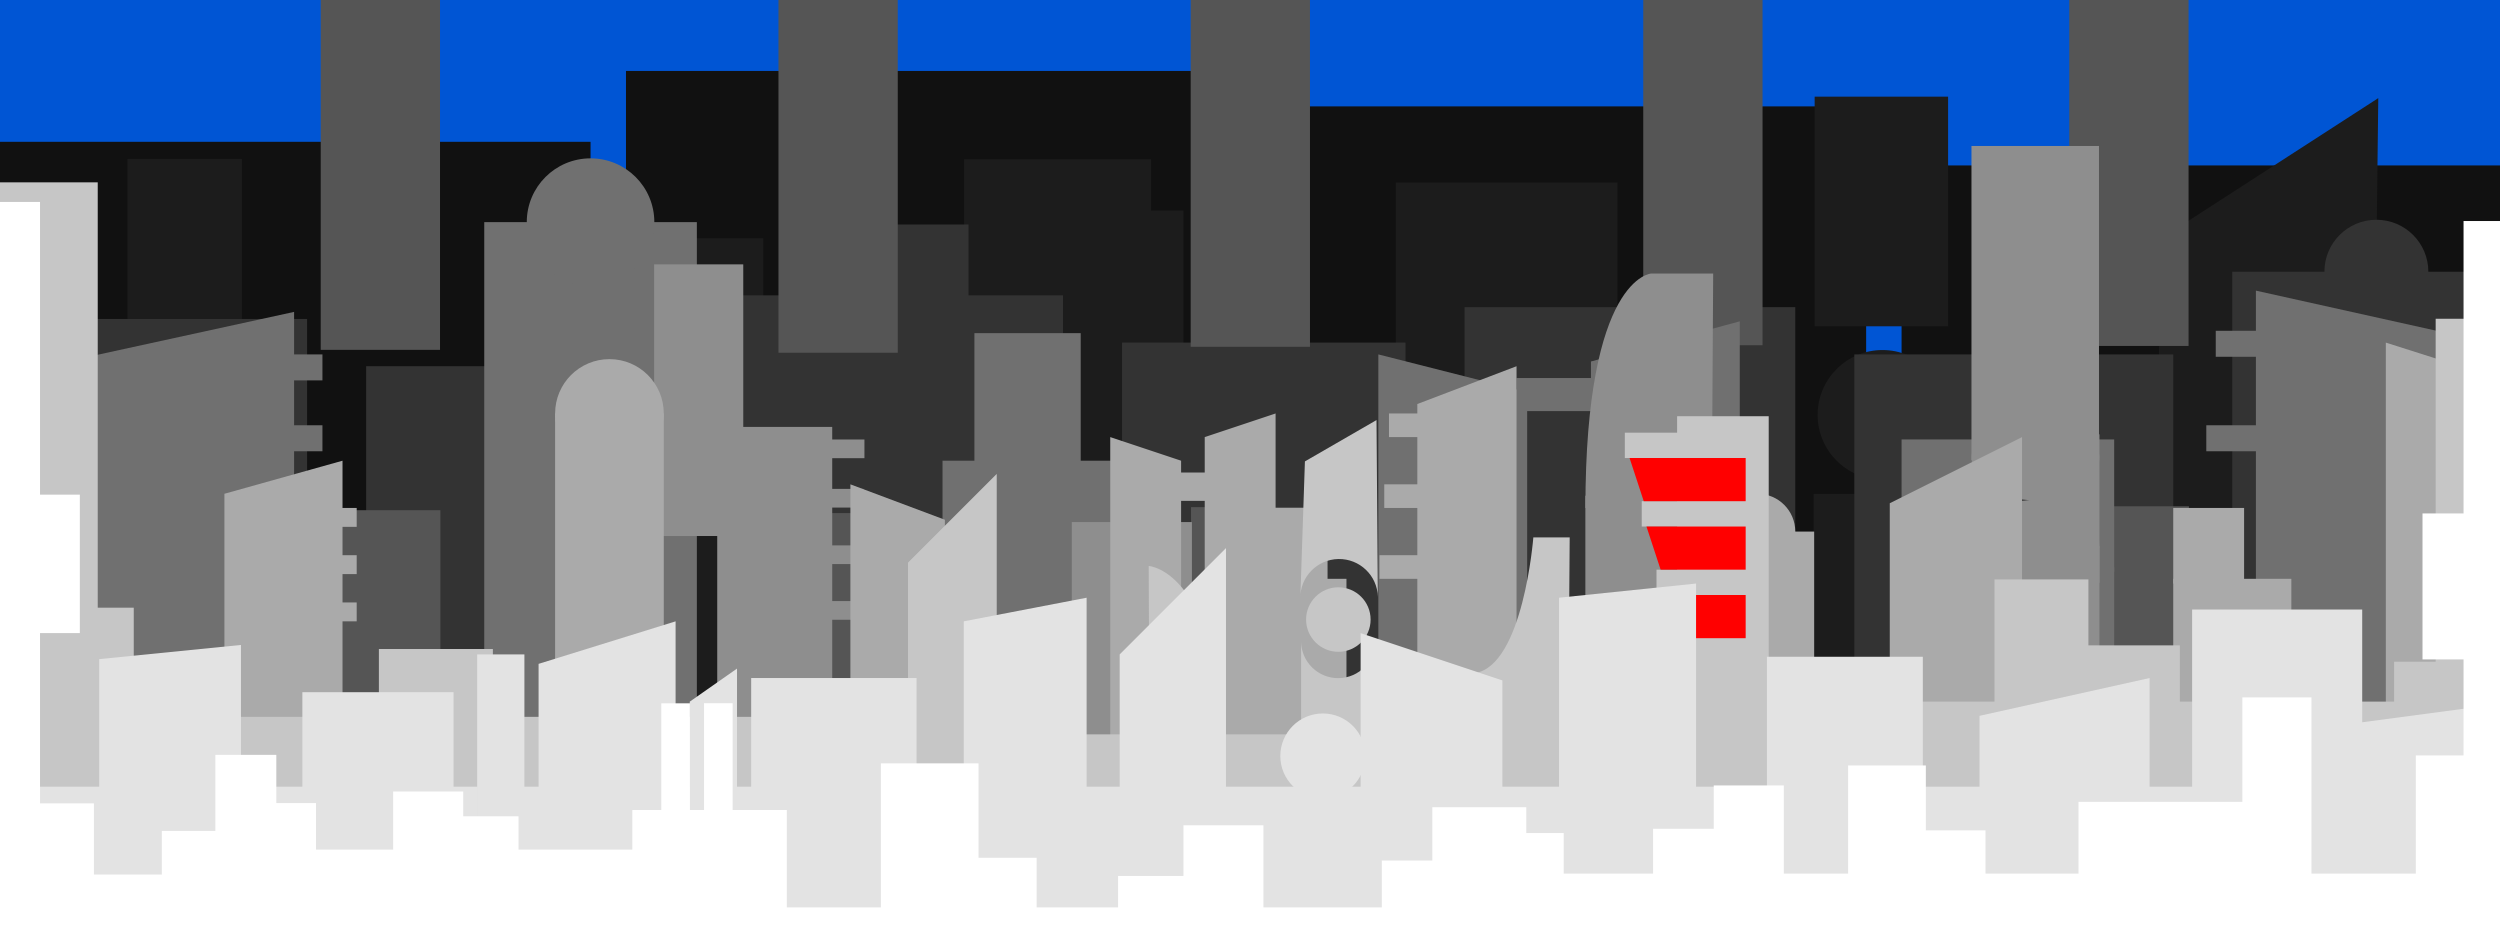
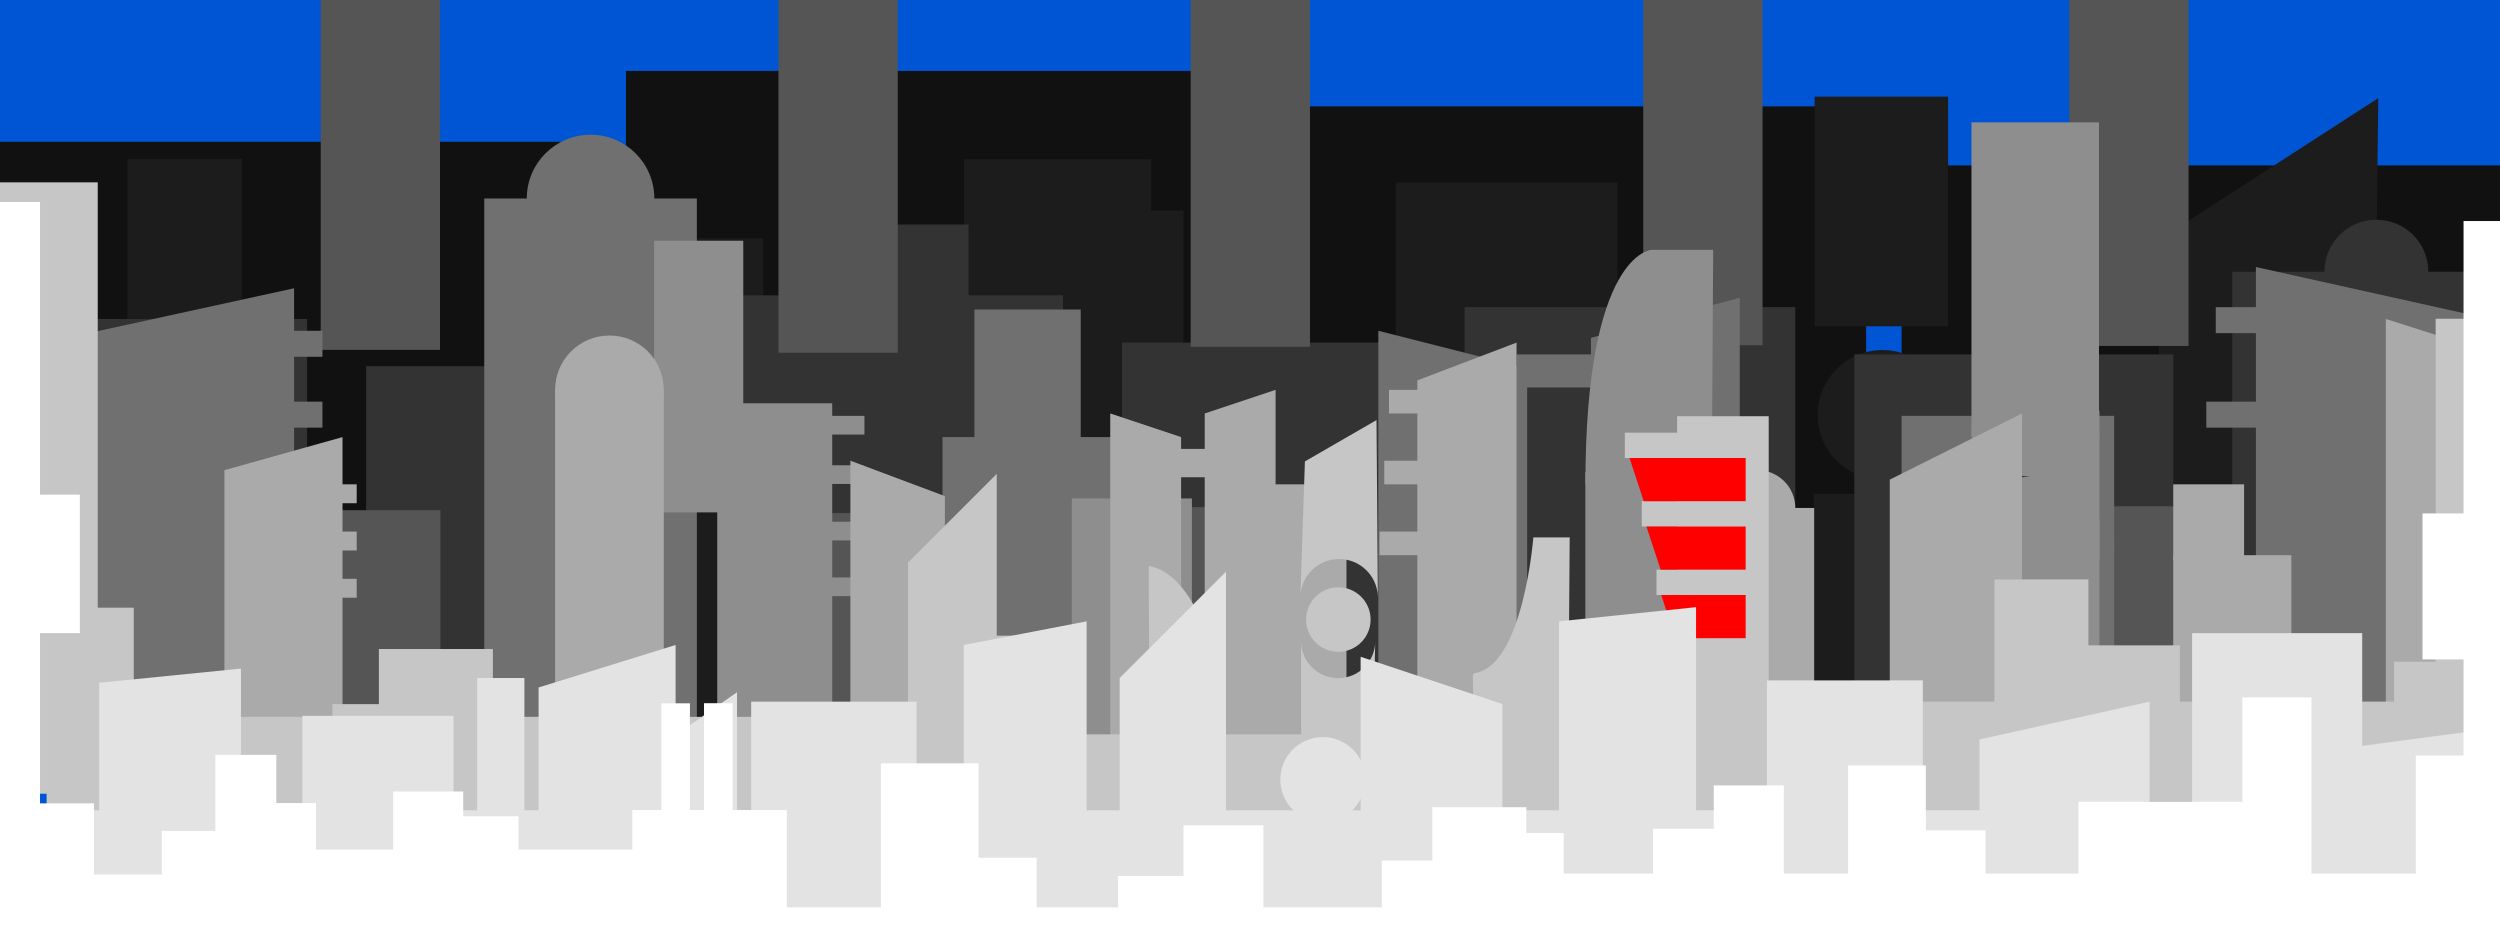
<svg xmlns="http://www.w3.org/2000/svg" width="4000" height="1516" viewBox="0 0 1058.333 401.042" version="1.1" id="svg1">
  <defs id="defs1">
    </defs>
  <g id="layer11">
    <rect style="fill:#0055d4;stroke-width:0.236" id="rect20" width="1111.119" height="433.919" x="-21.998" y="-32.877" />
  </g>
  <g id="layer10" style="display:inline" transform="translate(-40,20)">
    <rect id="rect10-01" x="40" y="40" width="250" height="260" style="fill:#111111;stroke-width:0.265" />
    <rect id="rect10-02" x="305" y="10" width="255" height="290" style="fill:#111111;stroke-width:0.265" />
    <rect id="rect10-03" x="575" y="25" width="255" height="275" style="fill:#111111;stroke-width:0.265" />
    <rect id="rect10-04" x="845" y="50" width="263" height="250" style="fill:#111111;stroke-width:0.265" />
  </g>
  <g id="layer10-lights" transform="translate(-40,20)" />
  <g id="layer9" style="display:inline" transform="translate(0,30)">
    <rect style="fill:#1C1C1C;stroke-width:0.265" id="rect3" width="70.46" height="232.446" x="252.658" y="70.832" />
    <rect style="fill:#1C1C1C;stroke-width:0.265" id="rect4" width="44.31" height="185.957" x="217.065" y="120.227" />
    <rect style="fill:#1C1C1C;stroke-width:0.265" id="rect5" width="79.177" height="250.606" x="408.106" y="37.418" />
    <rect style="fill:#1C1C1C;stroke-width:0.265" id="rect6" width="49.376" height="59.251" x="451.587" y="59.09" />
    <rect style="fill:#1C1C1C;stroke-width:0.265" id="rect7" width="60.074" height="66.657" x="389.868" y="152.08" />
    <rect style="fill:#1C1C1C;stroke-width:0.141" id="rect5-4" width="48.457" height="115.982" x="53.947" y="37.268" />
    <rect style="fill:#1C1C1C;stroke-width:0.15" id="rect5-4-5" width="54.782" height="115.982" x="68.31" y="114.629" />
    <rect style="fill:#1C1C1C;stroke-width:0.16" id="rect5-4-7" width="62.914" height="115.982" x="47.541" y="197.578" />
    <rect style="fill:#1C1C1C;stroke-width:0.248" id="rect8" width="17.986" height="121.987" x="662.534" y="157.81" />
    <rect style="fill:#1C1C1C;stroke-width:0.265" id="rect9" width="48.965" height="168.286" x="590.882" y="119.122" ry="0" />
    <rect style="fill:#1C1C1C;stroke-width:0.265" id="rect10" width="93.868" height="119.238" x="590.88" y="47.241" />
    <rect style="fill:#1C1C1C;stroke-width:0.249" id="rect16" width="56.494" height="97.209" x="768.201" y="10.888" />
    <rect style="fill:#1C1C1C;stroke-width:0.286" id="rect16-4" width="56.494" height="127.928" x="767.775" y="179.054" />
    <circle style="fill:#1C1C1C;stroke-width:0.265" id="path16" cx="796.915" cy="145.595" r="27.447" />
    <rect style="fill:#1C1C1C;stroke-width:0.303" id="rect17" width="68.221" height="114.891" x="936.208" y="184.755" />
    <rect style="fill:#1C1C1C;stroke-width:0.265" id="rect18" width="40.795" height="37.703" x="913.358" y="182.947" ry="0" />
    <path style="fill:#1C1C1C;stroke-width:0.27" d="m 912.926,198.115 91.641,2.228 2.235,-188.845 -92.2,59.606 z" id="path18" />
  </g>
  <g id="layer9-lights" transform="translate(0,30)" />
  <g id="layer8" style="display:inline" transform="translate(0,40)">
    <rect id="rect8-w1" x="-10" y="95" width="140" height="195" style="fill:#333333;stroke-width:0.265" />
    <rect id="rect8-w2" x="155" y="115" width="130" height="175" style="fill:#333333;stroke-width:0.265" />
    <rect id="rect8-w3" x="310" y="85" width="140" height="205" style="fill:#333333;stroke-width:0.265" />
    <rect id="rect8-w4" x="475" y="105" width="120" height="185" style="fill:#333333;stroke-width:0.265" />
    <rect id="rect8-w5" x="620" y="90" width="140" height="200" style="fill:#333333;stroke-width:0.265" />
    <rect id="rect8-w6" x="785" y="110" width="135" height="180" style="fill:#333333;stroke-width:0.265" />
    <rect id="rect8-w7" x="945" y="75" width="123" height="215" style="fill:#333333;stroke-width:0.265" />
    <rect id="rect8-t1" x="370" y="55" width="40" height="40" style="fill:#333333;stroke-width:0.265" />
    <circle id="circle8-dome" cx="1006" cy="75" r="22" style="fill:#333333;stroke-width:0.265" />
  </g>
  <g id="layer8-lights" transform="translate(0,40)" />
  <g id="layer7" style="display:inline" transform="translate(0,50)">
    <rect style="fill:#555555;stroke-width:0.224" id="rect19" width="50.499" height="144.676" x="135.927" y="165.956" />
    <rect style="fill:#555555;stroke-width:0.224" id="rect19-4" width="50.499" height="149.071" x="135.773" y="-51" />
    <rect style="fill:#555555;stroke-width:0.224" id="rect19-0" width="50.499" height="144.676" x="504.206" y="164.656" />
    <rect style="fill:#555555;stroke-width:0.224" id="rect19-4-7" width="50.499" height="147.771" x="504.053" y="-51" />
    <rect style="display:inline;fill:#555555;stroke-width:0.224" id="rect19-0-5" width="50.499" height="144.676" x="329.704" y="167.166" />
    <rect style="display:inline;fill:#555555;stroke-width:0.224" id="rect19-4-7-8" width="50.499" height="150.281" x="329.551" y="-51" />
    <rect style="display:inline;fill:#555555;stroke-width:0.224" id="rect19-0-5-4" width="50.499" height="144.676" x="695.795" y="163.995" />
    <rect style="display:inline;fill:#555555;stroke-width:0.224" id="rect19-4-7-8-1" width="50.499" height="147.11" x="695.642" y="-51" />
    <rect style="fill:#555555;stroke-width:0.224" id="rect19-0-3" width="50.499" height="144.676" x="876.145" y="164.301" />
    <rect style="fill:#555555;stroke-width:0.224" id="rect19-4-7-0" width="50.499" height="147.416" x="875.992" y="-51" />
  </g>
  <g id="layer7-lights" transform="translate(0,50)" />
-   <g id="layer6" style="display:inline" transform="translate(0,60)">
+   <g id="layer6" style="display:inline" transform="translate(0,50)">
    <path id="path6-01" d="M25.5,270 L25.5,93.6 L124.5,72 L124.5,270 Z" style="fill:#707070;stroke-width:0.265" />
    <rect id="rect6-01-t1" x="118.5" y="90" width="18" height="11" style="fill:#707070;stroke-width:0.265" />
    <rect id="rect6-01-t2" x="118.5" y="120" width="18" height="11" style="fill:#707070;stroke-width:0.265" />
    <rect id="rect6-02" x="205" y="34" width="90" height="236" style="fill:#707070;stroke-width:0.265" />
    <circle id="circle6-02" cx="250" cy="34" r="27" style="fill:#707070;stroke-width:0.265" />
    <rect id="rect6-03-base" x="385.5" y="169" width="99" height="101" style="fill:#707070;stroke-width:0.265" />
    <rect id="rect6-03-mid" x="399" y="135" width="72" height="56" style="fill:#707070;stroke-width:0.265" />
    <rect id="rect6-03-top" x="412.5" y="81" width="45" height="56" style="fill:#707070;stroke-width:0.265" />
    <path id="path6-04a" d="M583.5,270 L583.5,90 L646.5,106 L646.5,270 Z" style="fill:#707070;stroke-width:0.265" />
    <path id="path6-04b" d="M673.5,270 L673.5,93 L736.5,76 L736.5,270 Z" style="fill:#707070;stroke-width:0.265" />
    <rect id="rect6-04-bridge" x="642" y="100" width="36" height="14" style="fill:#707070;stroke-width:0.265" />
    <rect id="rect6-05-base" x="805" y="180" width="90" height="90" style="fill:#707070;stroke-width:0.265" />
    <rect id="rect6-05-left" x="805" y="126" width="36" height="56" style="fill:#707070;stroke-width:0.265" />
    <rect id="rect6-05-right" x="859" y="126" width="36" height="56" style="fill:#707070;stroke-width:0.265" />
    <path id="path6-06" d="M955,270 L955,63 L1045,83 L1045,270 Z" style="fill:#707070;stroke-width:0.265" />
    <rect id="rect6-06-t1" x="938" y="80" width="23" height="11" style="fill:#707070;stroke-width:0.265" />
    <rect id="rect6-06-t2" x="934" y="120" width="27" height="11" style="fill:#707070;stroke-width:0.265" />
  </g>
-   <g id="layer6-lights" transform="translate(0,60)" />
-   <g id="layer5" style="display:inline" transform="translate(0,70)">
+   <g id="layer6-lights" transform="translate(0,50)" />
+   <g id="layer5" style="display:inline" transform="translate(0,60)">
    <rect style="fill:#8E8E8E;stroke-width:0.219" id="rect21" width="48.68" height="208.106" x="303.625" y="110.696" />
    <rect style="fill:#8E8E8E;stroke-width:0.265" id="rect22" width="18.255" height="7.91" x="347.691" y="116.02" />
    <rect style="fill:#8E8E8E;stroke-width:0.265" id="rect22-3" width="18.255" height="7.91" x="347.189" y="136.927" />
    <rect style="fill:#8E8E8E;stroke-width:0.265" id="rect22-3-4" width="18.255" height="7.91" x="347.032" y="160.846" />
    <rect style="fill:#8E8E8E;stroke-width:0.265" id="rect22-3-6" width="18.255" height="7.91" x="347.004" y="184.421" />
    <rect style="fill:#8E8E8E;stroke-width:0.246" id="rect23" width="37.738" height="114.995" x="276.908" y="41.88" />
    <rect style="fill:#8E8E8E;stroke-width:0.265" id="rect24" width="50.848" height="151.762" x="453.72" y="150.979" />
    <rect style="fill:#8E8E8E;stroke-width:0.265" id="rect27" width="28.632" height="62.852" x="860.135" y="113.831" />
    <rect style="fill:#8E8E8E;stroke-width:0.265" id="rect25" width="53.977" height="132.987" x="671.14" y="139.829" />
    <rect style="fill:#8E8E8E;stroke-width:0.265" id="rect25-7" width="53.977" height="132.987" x="834.787" y="161.125" />
    <rect style="fill:#8E8E8E;stroke-width:0.265" id="rect25-7-7" width="53.977" height="132.987" x="834.592" y="-8.24" />
    <ellipse style="fill:#8E8E8E;stroke-width:0.355" id="path26" cx="861.673" cy="123.625" rx="27.036" ry="18.174" />
    <ellipse style="fill:#8E8E8E;stroke-width:0.365" id="path26-5" cx="861.638" cy="160.881" rx="27.036" ry="19.295" />
    <path style="fill:#8E8E8E;stroke-width:0.285" d="m 671.157,145.009 c 0,-98.047 27.936,-99.258 27.936,-99.258 h 26.153 l -0.594,98.652 z" id="path27" />
  </g>
-   <g id="layer5-lights" transform="translate(0,70)" />
-   <g id="layer4" style="display:inline" transform="translate(0,75)">
+   <g id="layer5-lights" transform="translate(0,60)" />
+   <g id="layer4" style="display:inline" transform="translate(0,65)">
    <path id="path4-01" d="M95,265 L95,134 L145,120 L145,265 Z" style="fill:#AAAAAA;stroke-width:0.265" />
    <rect id="rect4-01-t1" x="140" y="140" width="11" height="8" style="fill:#AAAAAA;stroke-width:0.265" />
    <rect id="rect4-01-t2" x="140" y="160" width="11" height="8" style="fill:#AAAAAA;stroke-width:0.265" />
    <rect id="rect4-01-t3" x="140" y="180" width="11" height="8" style="fill:#AAAAAA;stroke-width:0.265" />
    <rect id="rect4-02" x="235" y="100" width="46" height="165" style="fill:#AAAAAA;stroke-width:0.265" />
    <circle id="circle4-02" cx="258" cy="100" r="23" style="fill:#AAAAAA;stroke-width:0.265" />
    <path id="path4-03" d="M360,265 L360,130 L400,145 L400,265 Z" style="fill:#AAAAAA;stroke-width:0.265" />
    <path id="path4-04a" d="M470,265 L470,110 L500,120 L500,265 Z" style="fill:#AAAAAA;stroke-width:0.265" />
    <path id="path4-04b" d="M510,265 L510,110 L540,100 L540,265 Z" style="fill:#AAAAAA;stroke-width:0.265" />
    <rect id="rect4-04-bridge" x="495" y="125" width="20" height="12" style="fill:#AAAAAA;stroke-width:0.265" />
    <rect id="rect4-05-base" x="530" y="170" width="40" height="95" style="fill:#AAAAAA;stroke-width:0.265" />
    <rect id="rect4-05-top" x="538" y="140" width="24" height="32" style="fill:#AAAAAA;stroke-width:0.265" />
    <path id="path4-06" d="M600,265 L600,96 L642,80 L642,265 Z" style="fill:#AAAAAA;stroke-width:0.265" />
    <rect id="rect4-06-t1" x="588" y="100" width="17" height="10" style="fill:#AAAAAA;stroke-width:0.265" />
    <rect id="rect4-06-t2" x="586" y="130" width="19" height="10" style="fill:#AAAAAA;stroke-width:0.265" />
    <rect id="rect4-06-t3" x="584" y="160" width="21" height="10" style="fill:#AAAAAA;stroke-width:0.265" />
    <rect id="rect4-07" x="720" y="150" width="48" height="115" style="fill:#AAAAAA;stroke-width:0.265" />
    <circle id="circle4-07" cx="744" cy="150" r="16" style="fill:#AAAAAA;stroke-width:0.265" />
    <path id="path4-08" d="M800,265 L800,138 L856,110 L856,265 Z" style="fill:#AAAAAA;stroke-width:0.265" />
    <rect id="rect4-09-base" x="920" y="170" width="50" height="95" style="fill:#AAAAAA;stroke-width:0.265" />
    <rect id="rect4-09-top" x="920" y="140" width="30" height="32" style="fill:#AAAAAA;stroke-width:0.265" />
    <path id="path4-10" d="M1010,265 L1010,70 L1054,84 L1054,265 Z" style="fill:#AAAAAA;stroke-width:0.265" />
  </g>
-   <g id="layer4-lights" style="display:inline" transform="translate(0,75)" />
+   <g id="layer4-lights" style="display:inline" transform="translate(0,65)" />
  <g id="layer3" style="display:inline" transform="translate(0,85)">
    <rect style="fill:#C6C6C6;stroke-width:0.265" id="rect51" width="30.505" height="43.261" x="140.714" y="213.049" />
    <rect style="fill:#C6C6C6;stroke-width:0.265" id="rect52" width="39.76" height="83.135" x="844.336" y="160.25" />
    <rect style="fill:#C6C6C6;stroke-width:0.713" id="rect53" width="323.204" height="47.658" x="315.197" y="225.844" />
    <rect style="display:inline;fill:#C6C6C6;stroke-width:0.688" id="rect53-0" width="301.174" height="47.658" x="19.728" y="218.433" />
    <rect style="display:inline;fill:#C6C6C6;stroke-width:0.783" id="rect53-0-0" width="390.215" height="47.658" x="656.053" y="211.982" />
    <rect style="display:inline;fill:#C6C6C6;stroke-width:0.229" id="rect53-0-0-5" width="38.223" height="41.536" x="1013.495" y="195.091" />
    <rect style="display:inline;fill:#C6C6C6;stroke-width:0.265" id="rect29" width="52.855" height="58.199" x="869.946" y="188.169" />
    <path style="fill:#C6C6C6;stroke-width:0.265" d="m 384.392,242.407 v -89.27 l 37.555,-37.555 v 126.792 z" id="path57" />
    <rect style="display:inline;fill:#C6C6C6;stroke-width:0.452" id="rect50" width="48.253" height="78.757" x="160.396" y="189.716" />
    <rect style="display:inline;fill:#C6C6C6;stroke-width:0.452" id="rect50-9" width="48.253" height="78.757" x="8.37" y="172.225" />
    <rect style="display:inline;fill:#C6C6C6;stroke-width:0.703" id="rect50-9-4" width="48.253" height="190.847" x="-6.879" y="-7.839" />
    <rect style="display:inline;fill:#C6C6C6;stroke-width:0.642" id="rect50-9-4-9" width="49.531" height="155.047" x="1031.099" y="49.906" />
    <rect style="display:inline;fill:#C6C6C6;stroke-width:0.301" id="rect50-0" width="31.65" height="53.246" x="400.943" y="184.068" />
    <path style="fill:#C6C6C6;stroke-width:0.265" d="m 649.114,142.479 h 15.388 l -0.902,122.829 -38.932,-0.451 -1.155,-63.941 c 0,0 0.119,-0.899 0.856,-1.01 20.497,-3.098 24.745,-57.426 24.745,-57.426 z" id="path55" />
    <path style="fill:#C6C6C6;stroke-width:0.249" d="m 517.42,237.523 c 0,-81.066 -31.138,-82.974 -31.138,-82.974 l 0.365,85.835 z" id="path56" />
    <circle style="fill:#C6C6C6;stroke-width:0.231" id="path58" cx="566.569" cy="177.245" r="13.656" />
    <path style="fill:#C6C6C6;stroke-width:0.265" fill-rule="evenodd" d="m 550.468,168.243 a 16.413,16.413 0 0 1 32.82,-0.602 l -0.568,-74.844 -30.308,17.498 z" id="path59" />
    <path style="display:inline;fill:#C6C6C6;stroke-width:0.26" fill-rule="evenodd" d="m 582.191,186.195 a 15.703,15.703 0 0 1 -31.402,0.473 v 70.661 l 30.148,-17.049 z" id="path59-6" />
    <rect style="fill:#C6C6C6;stroke-width:0.265" id="rect59" width="38.778" height="136.549" x="709.974" y="91.17" />
    <rect style="fill:#C6C6C6;stroke-width:0.265" id="rect60" width="33.828" height="10.726" x="687.847" y="98.137" />
    <rect style="display:inline;fill:#C6C6C6;stroke-width:0.265" id="rect60-0" width="33.828" height="10.726" x="695.001" y="127.137" />
    <rect style="display:inline;fill:#C6C6C6;stroke-width:0.265" id="rect60-05" width="33.828" height="10.726" x="701.259" y="156.137" />
    <rect style="display:inline;fill:#C6C6C6;stroke-width:0.265" id="rect60-05-6" width="33.828" height="10.726" x="708.26" y="185.137" />
  </g>
  <g id="layer3-lights" style="display:inline" transform="translate(0,85)">
    <polygon style="fill:#ff0000;stroke-width:0.265" points="689.85,108.863 739,108.863 739,127.137 695.85,127.137" />
    <polygon style="fill:#ff0000;stroke-width:0.265" points="697,137.863 739,137.863 739,156.137 703,156.137" />
    <polygon style="fill:#ff0000;stroke-width:0.265" points="703.26,166.863 739,166.863 739,185.137 709.26,185.137" />
  </g>
-   <g id="layer2" style="display:inline" transform="translate(0,95)">
+   <g id="layer2" style="display:inline" transform="translate(0,105)">
    <rect id="rect70-base" x="-10" y="238" width="1100" height="60" style="fill:#E3E3E3;stroke-width:0.8" />
    <path id="rect71" d="M42,290 L42,184 L102,178 L102,290 Z" style="fill:#E3E3E3;stroke-width:0.265" />
    <rect id="rect72" x="128" y="198" width="64" height="94" style="fill:#E3E3E3;stroke-width:0.265" />
    <path id="rect73" d="M228,295 L228,186 L286,168 L286,295 Z" style="fill:#E3E3E3;stroke-width:0.265" />
    <rect id="rect74" x="318" y="192" width="70" height="103" style="fill:#E3E3E3;stroke-width:0.265" />
    <path id="rect75" d="M408,298 L408,168 L460,158 L460,298 Z" style="fill:#E3E3E3;stroke-width:0.265" />
    <path id="rect76" d="M576,295 L576,173 L636,193 L636,295 Z" style="fill:#E3E3E3;stroke-width:0.265" />
    <path id="rect77" d="M660,289 L660,158 L718,152 L718,289 Z" style="fill:#E3E3E3;stroke-width:0.265" />
    <rect id="rect78" x="748" y="183" width="66" height="106" style="fill:#E3E3E3;stroke-width:0.265" />
    <path id="rect79" d="M838,289 L838,208 L910,192 L910,289 Z" style="fill:#E3E3E3;stroke-width:0.265" />
    <rect id="rect80" x="928" y="163" width="72" height="126" style="fill:#E3E3E3;stroke-width:0.265" />
    <path id="rect81" d="M998,289 L998,211 L1058,203 L1058,289 Z" style="fill:#E3E3E3;stroke-width:0.265" />
    <rect id="rect84" x="202" y="182" width="20" height="108" style="fill:#E3E3E3;stroke-width:0.265" />
    <path id="rect85" d="M292,290 L292,202 L312,188 L312,290 Z" style="fill:#E3E3E3;stroke-width:0.265" />
    <path id="path70-angled" d="m 474,290 v -108 l 45,-45 v 153 z" style="fill:#E3E3E3;stroke-width:0.265" />
    <circle id="path70-dome" cx="560" cy="225" r="18" style="fill:#E3E3E3;stroke-width:0.231" />
  </g>
-   <g id="layer2-lights" transform="translate(0,95)" />
+   <g id="layer2-lights" transform="translate(0,105)" />
  <g id="layer1" style="display:inline" transform="translate(0,105)">
    <rect style="display:inline;fill:#FFFFFF;stroke-width:0.298" id="rect40" width="36.894" height="340.727" x="-19.953" y="-19.542" />
    <rect style="display:inline;fill:#FFFFFF;stroke-width:0.265" id="rect45" width="36.951" height="315.693" x="1042.902" y="-11.467" />
    <rect style="display:inline;fill:#FFFFFF;stroke-width:0.265" id="rect47" width="36.951" height="61.797" x="1025.526" y="112.324" />
    <rect style="display:inline;fill:#FFFFFF;stroke-width:0.265" id="rect48" width="31.217" height="108.941" x="1022.697" y="214.762" />
    <rect style="display:inline;fill:#FFFFFF;stroke-width:0.845" id="rect49" width="434.184" height="44.58" x="599.04" y="264.788" />
    <rect style="display:inline;fill:#FFFFFF;stroke-width:0.265" id="rect42" width="43.322" height="58.611" x="-9.525" y="104.366" />
    <rect style="display:inline;fill:#FFFFFF;stroke-width:0.265" id="rect43" width="75.176" height="60.523" x="-4.339" y="265.182" />
    <rect style="display:inline;fill:#FFFFFF;stroke-width:0.265" id="rect44" width="35.039" height="59.886" x="4.72" y="235.057" />
    <rect style="fill:#FFFFFF;stroke-width:0.265" id="rect30" width="51.667" height="42.165" x="473.316" y="265.789" />
    <rect style="fill:#FFFFFF;stroke-width:0.265" id="rect31" width="39.789" height="70.077" x="606.343" y="236.689" />
    <rect style="fill:#FFFFFF;stroke-width:0.206" id="rect32" width="33.851" height="28.711" x="584.963" y="259.256" />
    <rect style="display:inline;fill:#FFFFFF;stroke-width:0.206" id="rect32-4" width="33.851" height="28.711" x="628.121" y="247.616" />
    <rect style="display:inline;fill:#FFFFFF;stroke-width:0.263" id="rect32-4-0" width="33.851" height="47.067" x="500.994" y="244.344" />
    <rect style="display:inline;fill:#FFFFFF;stroke-width:1.119" id="rect32-9" width="947.128" height="30.353" x="60.985" y="279.095" />
    <rect style="fill:#FFFFFF;stroke-width:0.265" id="rect33" width="25.807" height="75.195" x="91.165" y="214.528" />
    <rect style="fill:#FFFFFF;stroke-width:0.265" id="rect34" width="25.807" height="36.04" x="68.51" y="246.727" />
    <rect style="display:inline;fill:#FFFFFF;stroke-width:0.493" id="rect34-4" width="65.403" height="49.32" x="267.69" y="237.869" />
    <rect style="display:inline;fill:#FFFFFF;stroke-width:0.282" id="rect34-4-9" width="12.119" height="86.88" x="298.037" y="192.658" />
    <rect style="display:inline;fill:#FFFFFF;stroke-width:0.282" id="rect34-4-9-7" width="12.119" height="86.88" x="279.951" y="192.706" />
    <rect style="display:inline;fill:#FFFFFF;stroke-width:0.265" id="rect34-5" width="25.807" height="36.04" x="107.972" y="234.929" />
    <rect style="display:inline;fill:#FFFFFF;stroke-width:0.724" id="rect34-5-7" width="193.26" height="36.04" x="110.911" y="254.628" />
    <rect style="fill:#FFFFFF;stroke-width:0.265" id="rect35" width="29.657" height="38.51" x="810.878" y="246.49" />
    <rect style="display:inline;fill:#FFFFFF;stroke-width:0.265" id="rect35-5" width="29.657" height="38.51" x="699.803" y="245.813" />
    <rect style="display:inline;fill:#FFFFFF;stroke-width:0.265" id="rect35-5-7" width="29.657" height="38.51" x="725.49" y="227.472" />
    <rect style="fill:#FFFFFF;stroke-width:0.3" id="rect36" width="32.908" height="79.676" x="782.364" y="219.01" />
    <rect style="display:inline;fill:#FFFFFF;stroke-width:0.288" id="rect36-3" width="29.248" height="82.833" x="949.269" y="190.191" />
    <rect style="display:inline;fill:#FFFFFF;stroke-width:0.392" id="rect36-3-0" width="71.082" height="63.203" x="879.902" y="234.422" />
    <rect style="display:inline;fill:#FFFFFF;stroke-width:0.308" id="rect36-3-3" width="41.323" height="66.879" x="372.919" y="218.121" />
    <rect style="display:inline;fill:#FFFFFF;stroke-width:0.195" id="rect36-3-3-4" width="28.089" height="39.418" x="410.748" y="258.092" />
    <rect style="display:inline;fill:#FFFFFF;stroke-width:0.265" id="rect35-5-3" width="29.657" height="38.51" x="189.85" y="240.527" />
    <rect style="display:inline;fill:#FFFFFF;stroke-width:0.265" id="rect35-5-1" width="29.657" height="38.51" x="166.434" y="230.032" />
  </g>
  <g id="layer1-lights" transform="translate(0,105)" />
</svg>
